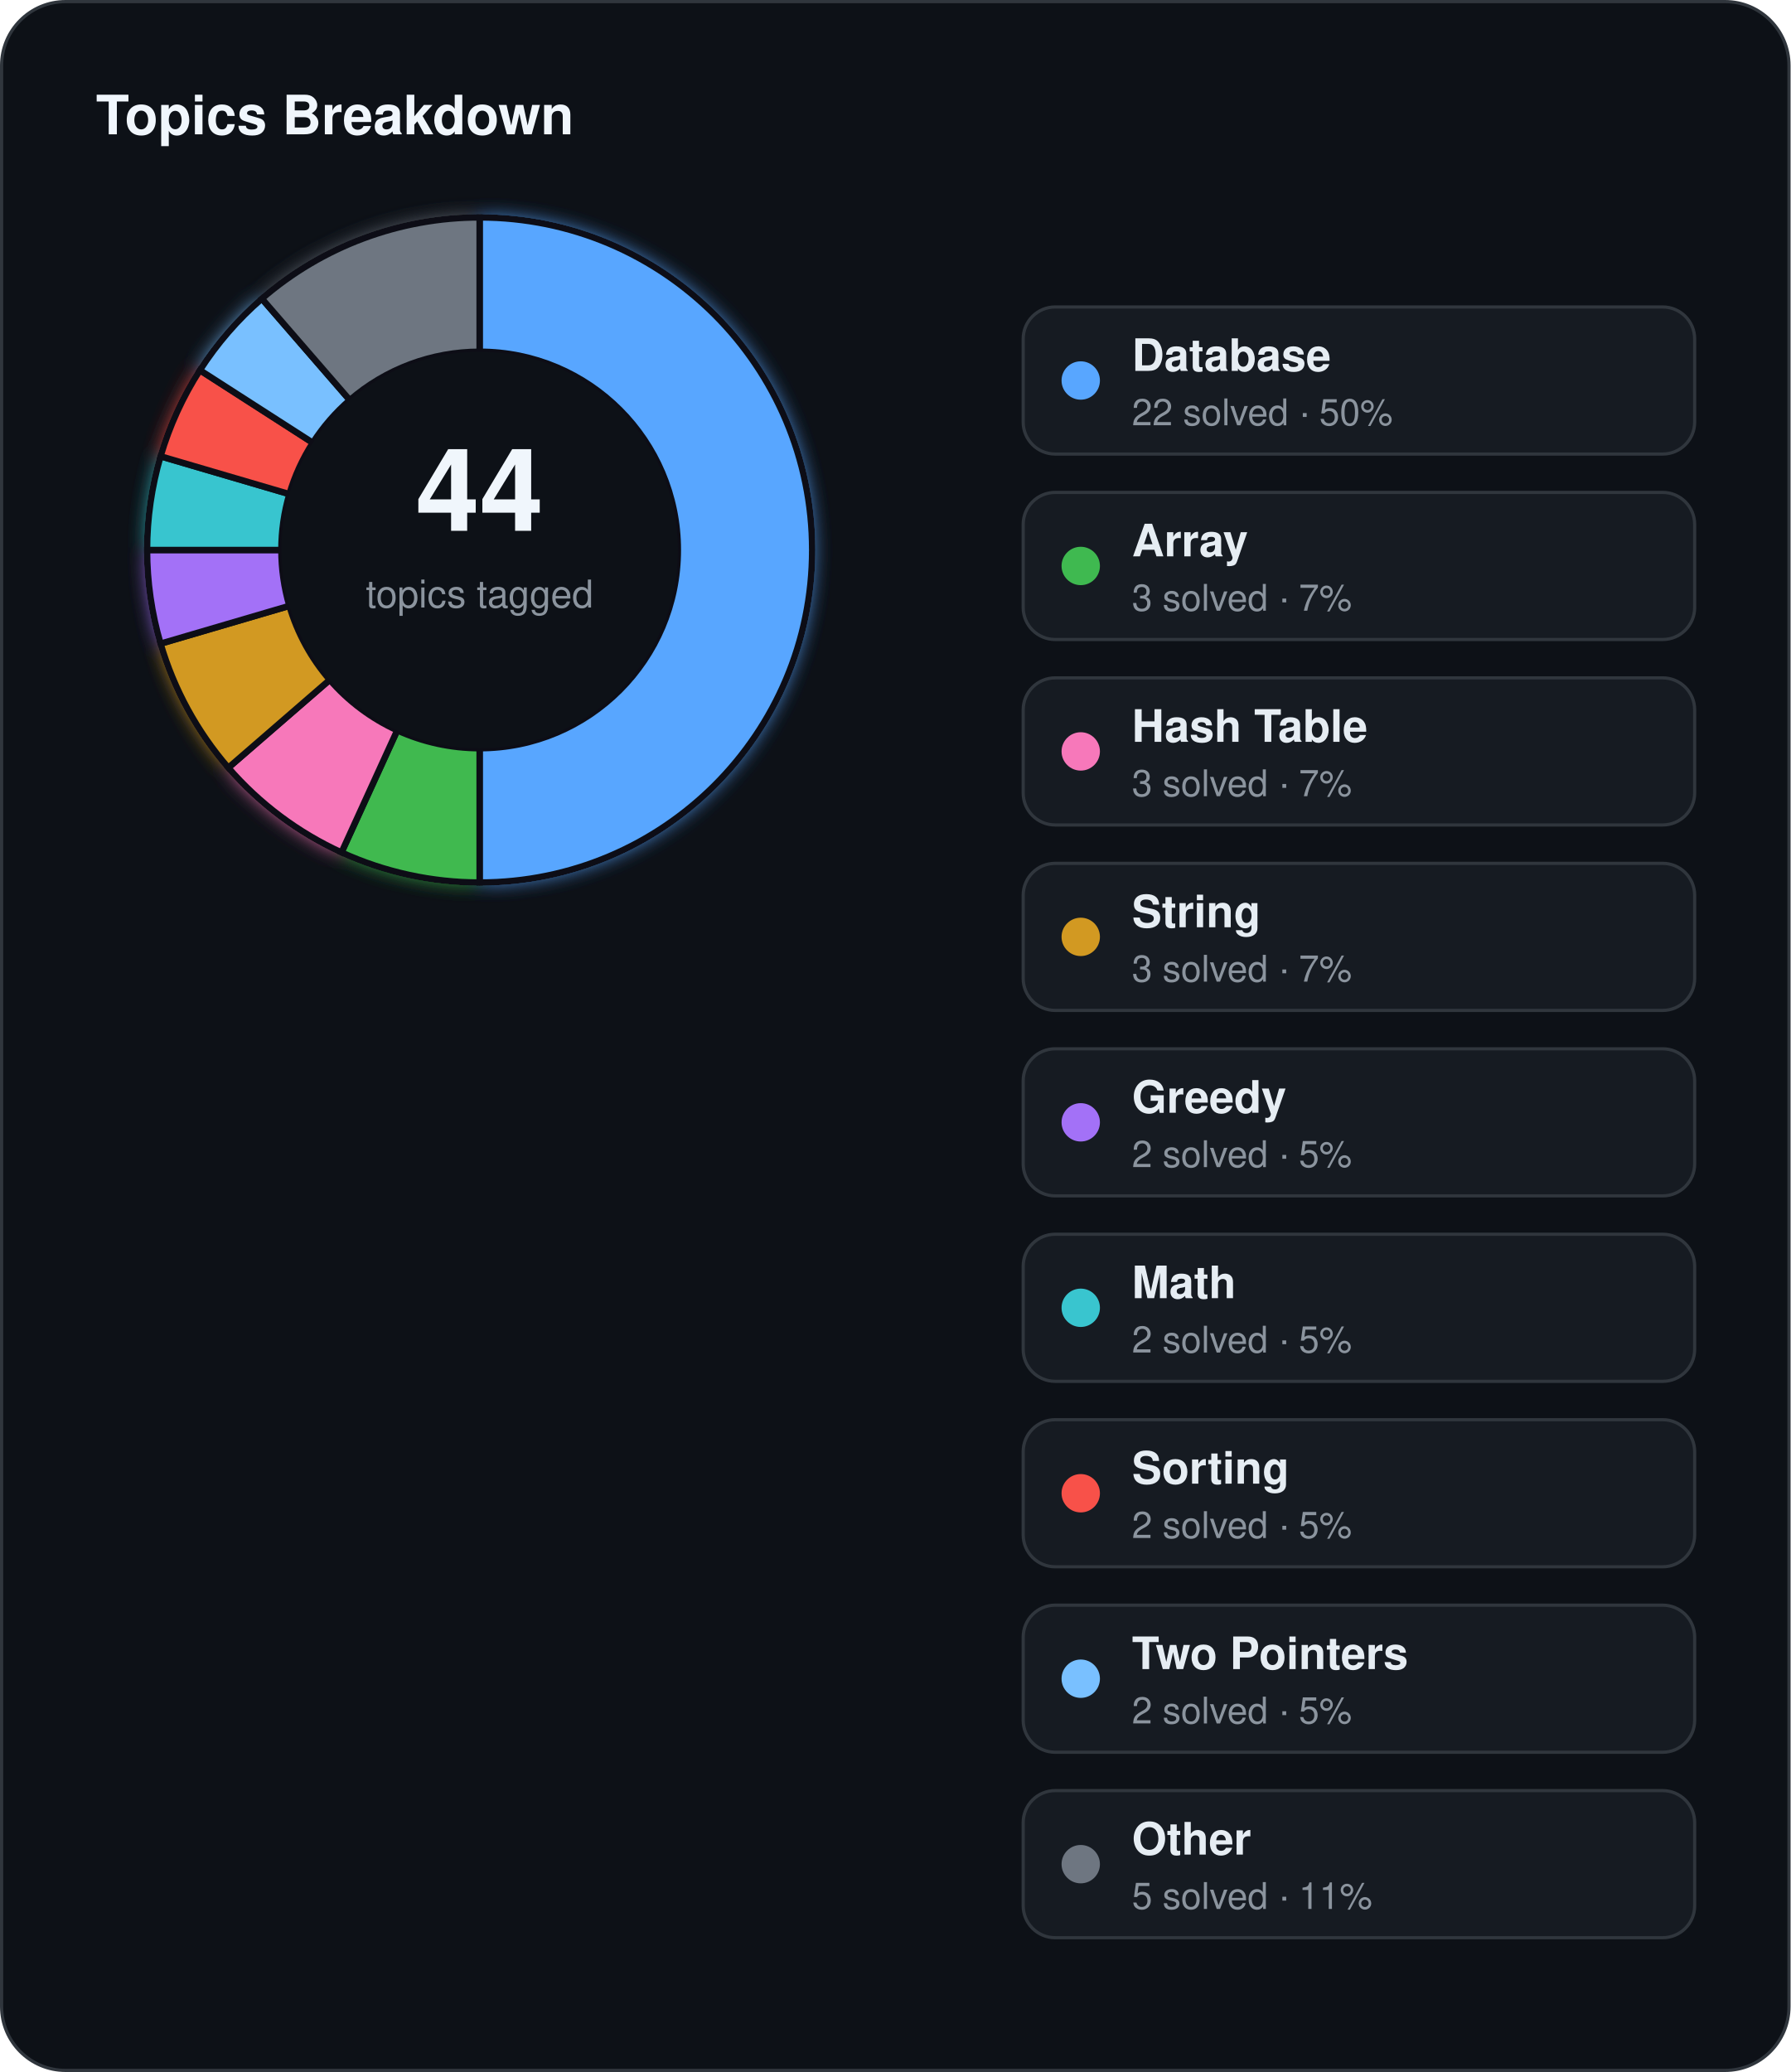
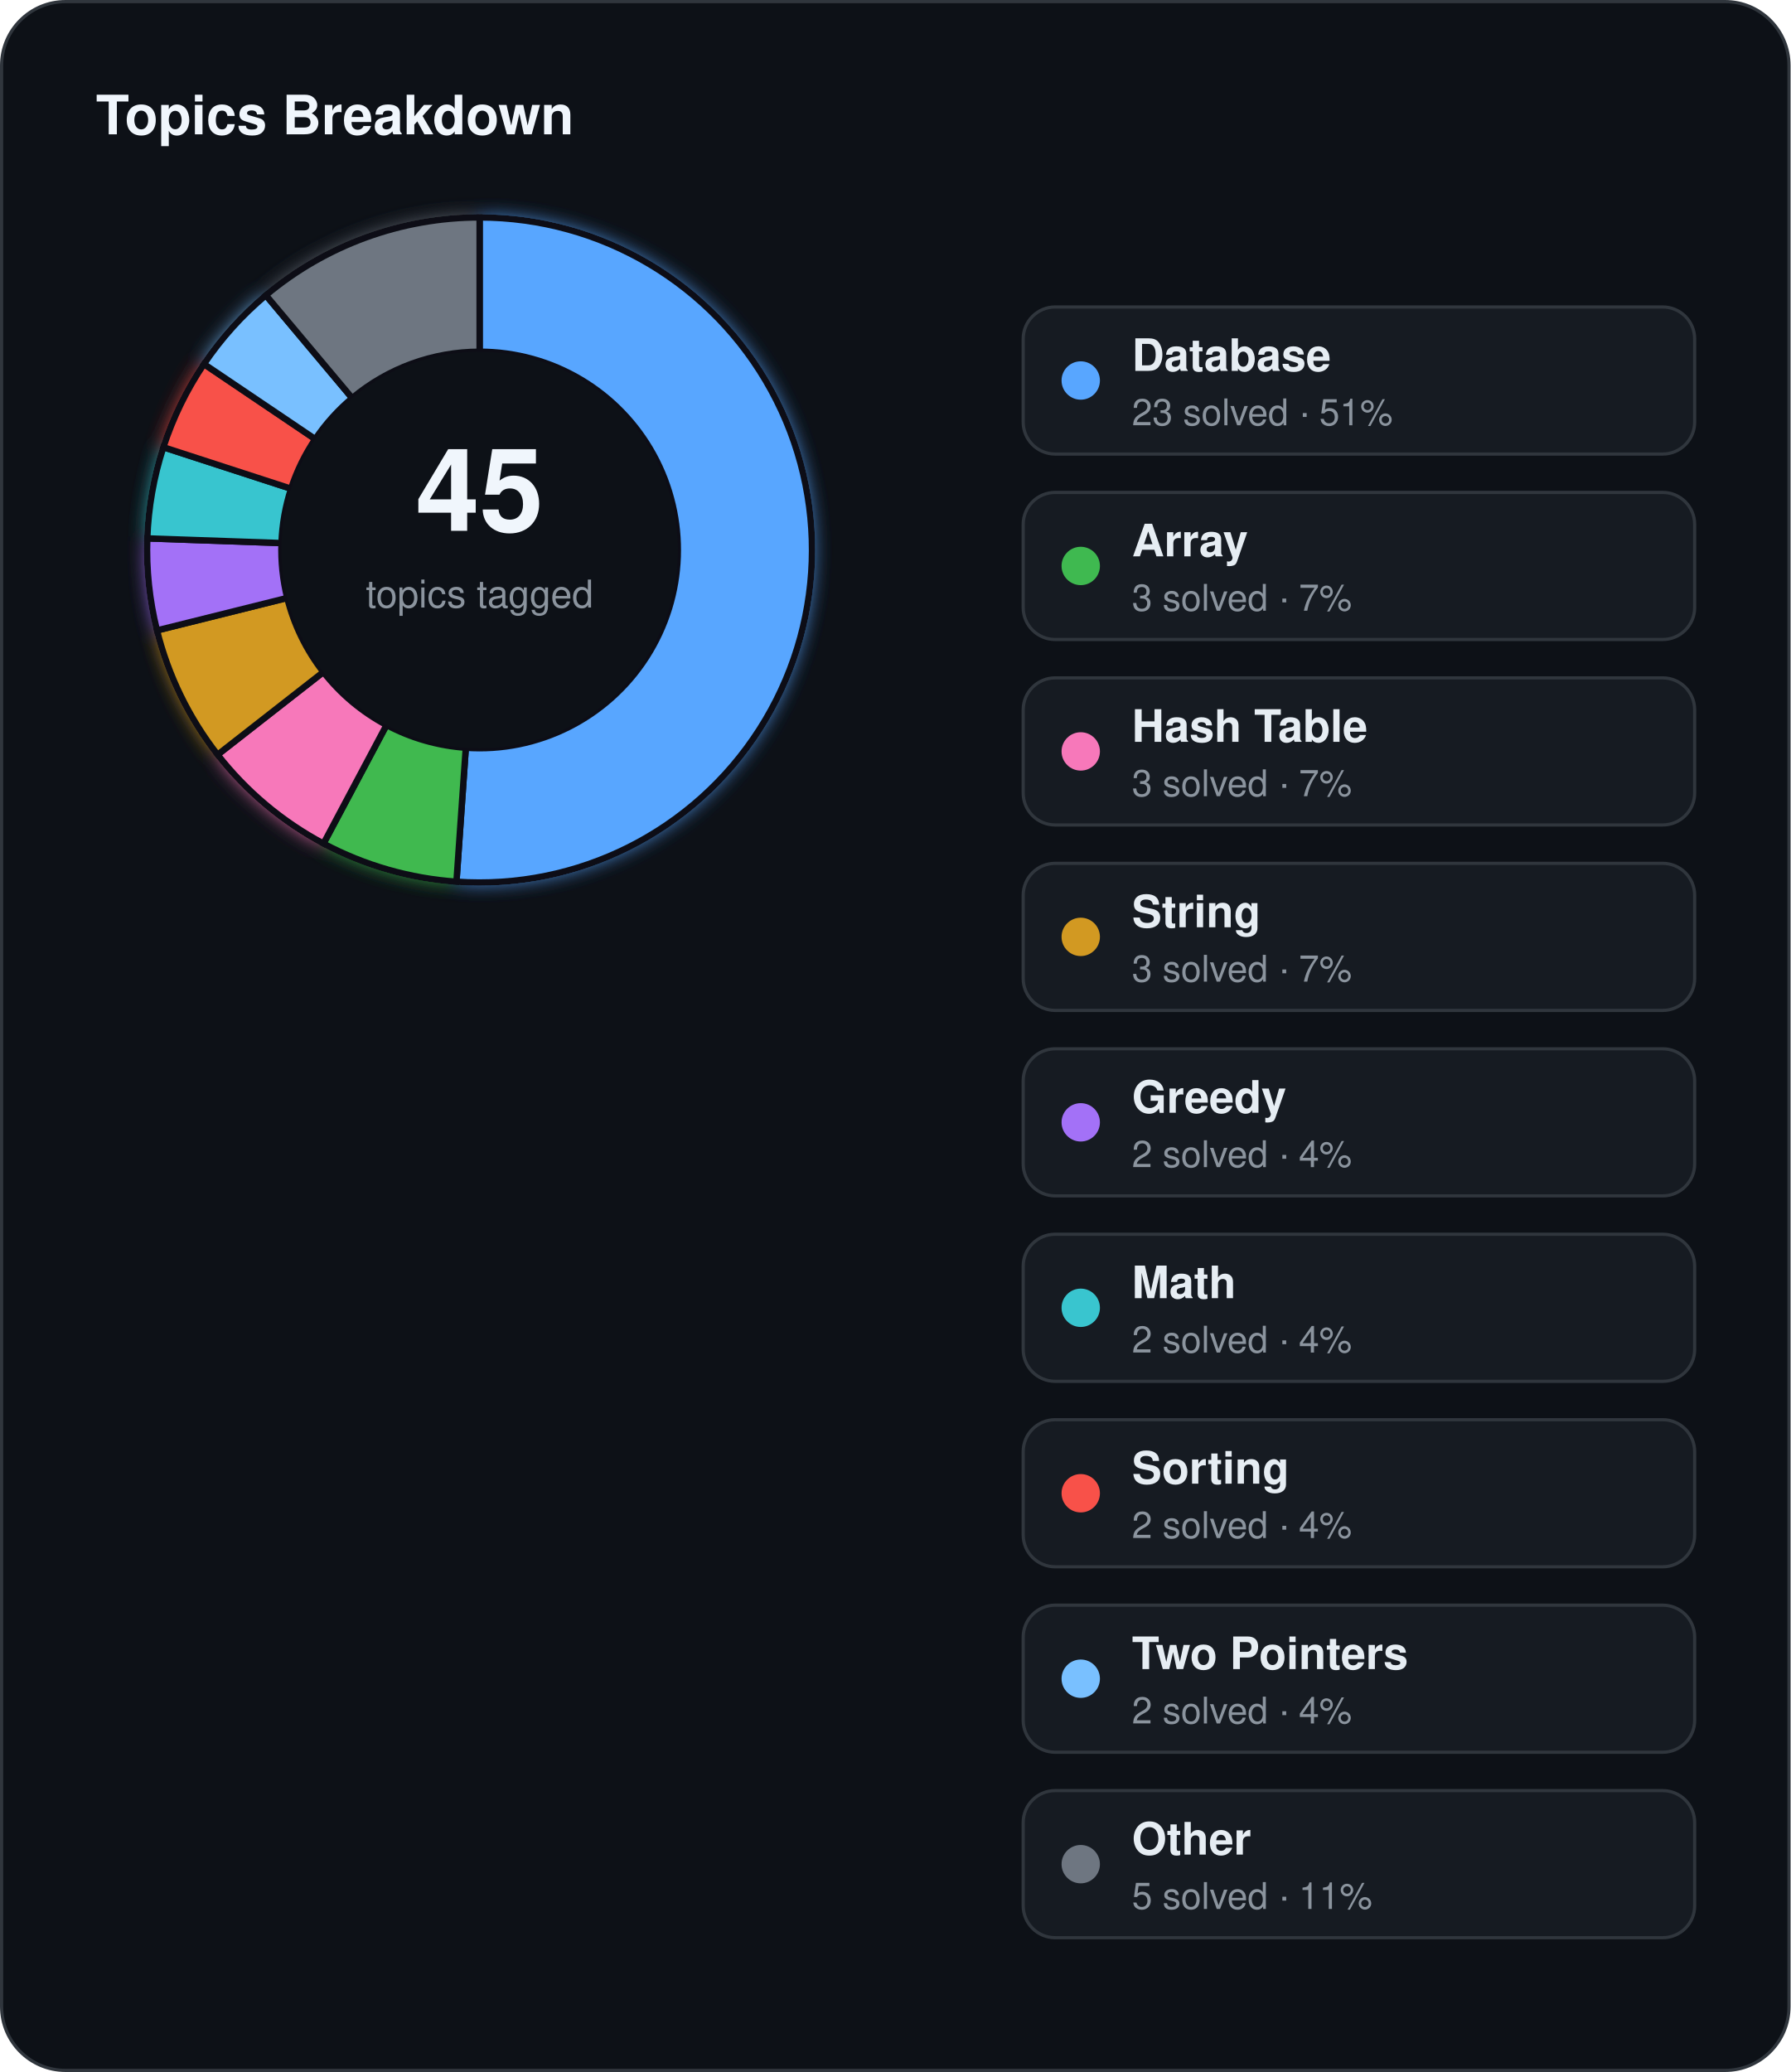
<svg xmlns="http://www.w3.org/2000/svg" width="560" height="648" viewBox="0 0 560 648">
  <defs>
    <filter id="topics-glow" x="-60%" y="-60%" width="220%" height="220%">
      <feGaussianBlur stdDeviation="3" result="blur" />
      <feMerge>
        <feMergeNode in="blur" />
        <feMergeNode in="SourceGraphic" />
      </feMerge>
    </filter>
  </defs>
  <rect x="0.5" y="0.5" width="559" height="647" rx="20" fill="#0d1117" stroke="#30363d" stroke-width="1" />
  <text x="30" y="42" fill="#f0f6fc" font-family="Segoe UI, Helvetica, Arial, sans-serif" font-size="17" font-weight="700">Topics Breakdown</text>
  <g filter="url(#topics-glow)">
-     <path d="M 150.00,68.00 A 104,104 0 0 1 150.00,276.00 L 150.00,234.00 A 62,62 0 0 0 150.00,110.00 Z" fill="#58a6ff" stroke="#0d1117" stroke-width="2" />
-     <path d="M 150.00,276.00 A 104,104 0 0 1 106.80,266.60 L 124.24,228.40 A 62,62 0 0 0 150.00,234.00 Z" fill="#3fb950" stroke="#0d1117" stroke-width="2" />
-     <path d="M 106.80,266.60 A 104,104 0 0 1 71.40,240.11 L 103.14,212.60 A 62,62 0 0 0 124.24,228.40 Z" fill="#f778ba" stroke="#0d1117" stroke-width="2" />
-     <path d="M 71.40,240.11 A 104,104 0 0 1 50.21,201.30 L 90.51,189.47 A 62,62 0 0 0 103.14,212.60 Z" fill="#d29922" stroke="#0d1117" stroke-width="2" />
-     <path d="M 50.21,201.30 A 104,104 0 0 1 46.00,172.00 L 88.00,172.00 A 62,62 0 0 0 90.51,189.47 Z" fill="#a371f7" stroke="#0d1117" stroke-width="2" />
-     <path d="M 46.00,172.00 A 104,104 0 0 1 50.21,142.70 L 90.51,154.53 A 62,62 0 0 0 88.00,172.00 Z" fill="#39c5cf" stroke="#0d1117" stroke-width="2" />
-     <path d="M 50.21,142.70 A 104,104 0 0 1 62.51,115.77 L 97.84,138.48 A 62,62 0 0 0 90.51,154.53 Z" fill="#f85149" stroke="#0d1117" stroke-width="2" />
-     <path d="M 62.51,115.77 A 104,104 0 0 1 81.89,93.40 L 109.40,125.14 A 62,62 0 0 0 97.84,138.48 Z" fill="#79c0ff" stroke="#0d1117" stroke-width="2" />
-     <path d="M 81.89,93.40 A 104,104 0 0 1 150.00,68.00 L 150.00,110.00 A 62,62 0 0 0 109.40,125.14 Z" fill="#6e7681" stroke="#0d1117" stroke-width="2" />
+     <path d="M 150.00,68.00 A 104,104 0 1 1 142.75,275.75 L 145.68,233.85 A 62,62 0 1 0 150.00,110.00 Z" fill="#58a6ff" stroke="#0d1117" stroke-width="2" />
+     <path d="M 142.75,275.75 A 104,104 0 0 1 101.17,263.83 L 120.89,226.74 A 62,62 0 0 0 145.68,233.85 Z" fill="#3fb950" stroke="#0d1117" stroke-width="2" />
+     <path d="M 101.17,263.83 A 104,104 0 0 1 68.05,236.03 L 101.14,210.17 A 62,62 0 0 0 120.89,226.74 Z" fill="#f778ba" stroke="#0d1117" stroke-width="2" />
+     <path d="M 68.05,236.03 A 104,104 0 0 1 49.09,197.16 L 89.84,187.00 A 62,62 0 0 0 101.14,210.17 Z" fill="#d29922" stroke="#0d1117" stroke-width="2" />
+     <path d="M 49.09,197.16 A 104,104 0 0 1 46.06,168.37 L 88.04,169.84 A 62,62 0 0 0 89.84,187.00 Z" fill="#a371f7" stroke="#0d1117" stroke-width="2" />
+     <path d="M 46.06,168.37 A 104,104 0 0 1 51.09,139.86 L 91.03,152.84 A 62,62 0 0 0 88.04,169.84 Z" fill="#39c5cf" stroke="#0d1117" stroke-width="2" />
+     <path d="M 51.09,139.86 A 104,104 0 0 1 63.78,113.84 L 98.60,137.33 A 62,62 0 0 0 91.03,152.84 Z" fill="#f85149" stroke="#0d1117" stroke-width="2" />
+     <path d="M 63.78,113.84 A 104,104 0 0 1 83.15,92.33 L 110.15,124.51 A 62,62 0 0 0 98.60,137.33 Z" fill="#79c0ff" stroke="#0d1117" stroke-width="2" />
+     <path d="M 83.15,92.33 A 104,104 0 0 1 150.00,68.00 L 150.00,110.00 A 62,62 0 0 0 110.15,124.51 Z" fill="#6e7681" stroke="#0d1117" stroke-width="2" />
  </g>
  <circle cx="150" cy="172" r="62" fill="#0d1117" />
-   <text x="150" y="166" text-anchor="middle" fill="#f0f6fc" font-family="Segoe UI, Helvetica, Arial, sans-serif" font-size="36" font-weight="700">44</text>
+   <text x="150" y="166" text-anchor="middle" fill="#f0f6fc" font-family="Segoe UI, Helvetica, Arial, sans-serif" font-size="36" font-weight="700">45</text>
  <text x="150" y="190" text-anchor="middle" fill="#8b949e" font-family="Segoe UI, Helvetica, Arial, sans-serif" font-size="12">topics tagged</text>
  <rect x="320" y="96" width="210" height="46" rx="10" fill="#161b22" stroke="#30363d" stroke-width="1" />
  <circle cx="338" cy="119" r="6" fill="#58a6ff" />
  <text x="354" y="116" fill="#e6edf3" font-family="Segoe UI, Helvetica, Arial, sans-serif" font-size="14" font-weight="600">Database</text>
-   <text x="354" y="133" fill="#8b949e" font-family="Segoe UI, Helvetica, Arial, sans-serif" font-size="11.5">22 solved · 50%</text>
+   <text x="354" y="133" fill="#8b949e" font-family="Segoe UI, Helvetica, Arial, sans-serif" font-size="11.5">23 solved · 51%</text>
  <rect x="320" y="154" width="210" height="46" rx="10" fill="#161b22" stroke="#30363d" stroke-width="1" />
  <circle cx="338" cy="177" r="6" fill="#3fb950" />
  <text x="354" y="174" fill="#e6edf3" font-family="Segoe UI, Helvetica, Arial, sans-serif" font-size="14" font-weight="600">Array</text>
  <text x="354" y="191" fill="#8b949e" font-family="Segoe UI, Helvetica, Arial, sans-serif" font-size="11.5">3 solved · 7%</text>
  <rect x="320" y="212" width="210" height="46" rx="10" fill="#161b22" stroke="#30363d" stroke-width="1" />
  <circle cx="338" cy="235" r="6" fill="#f778ba" />
  <text x="354" y="232" fill="#e6edf3" font-family="Segoe UI, Helvetica, Arial, sans-serif" font-size="14" font-weight="600">Hash Table</text>
  <text x="354" y="249" fill="#8b949e" font-family="Segoe UI, Helvetica, Arial, sans-serif" font-size="11.5">3 solved · 7%</text>
  <rect x="320" y="270" width="210" height="46" rx="10" fill="#161b22" stroke="#30363d" stroke-width="1" />
  <circle cx="338" cy="293" r="6" fill="#d29922" />
  <text x="354" y="290" fill="#e6edf3" font-family="Segoe UI, Helvetica, Arial, sans-serif" font-size="14" font-weight="600">String</text>
  <text x="354" y="307" fill="#8b949e" font-family="Segoe UI, Helvetica, Arial, sans-serif" font-size="11.5">3 solved · 7%</text>
  <rect x="320" y="328" width="210" height="46" rx="10" fill="#161b22" stroke="#30363d" stroke-width="1" />
  <circle cx="338" cy="351" r="6" fill="#a371f7" />
  <text x="354" y="348" fill="#e6edf3" font-family="Segoe UI, Helvetica, Arial, sans-serif" font-size="14" font-weight="600">Greedy</text>
-   <text x="354" y="365" fill="#8b949e" font-family="Segoe UI, Helvetica, Arial, sans-serif" font-size="11.5">2 solved · 5%</text>
+   <text x="354" y="365" fill="#8b949e" font-family="Segoe UI, Helvetica, Arial, sans-serif" font-size="11.5">2 solved · 4%</text>
  <rect x="320" y="386" width="210" height="46" rx="10" fill="#161b22" stroke="#30363d" stroke-width="1" />
  <circle cx="338" cy="409" r="6" fill="#39c5cf" />
  <text x="354" y="406" fill="#e6edf3" font-family="Segoe UI, Helvetica, Arial, sans-serif" font-size="14" font-weight="600">Math</text>
-   <text x="354" y="423" fill="#8b949e" font-family="Segoe UI, Helvetica, Arial, sans-serif" font-size="11.5">2 solved · 5%</text>
+   <text x="354" y="423" fill="#8b949e" font-family="Segoe UI, Helvetica, Arial, sans-serif" font-size="11.5">2 solved · 4%</text>
  <rect x="320" y="444" width="210" height="46" rx="10" fill="#161b22" stroke="#30363d" stroke-width="1" />
  <circle cx="338" cy="467" r="6" fill="#f85149" />
  <text x="354" y="464" fill="#e6edf3" font-family="Segoe UI, Helvetica, Arial, sans-serif" font-size="14" font-weight="600">Sorting</text>
-   <text x="354" y="481" fill="#8b949e" font-family="Segoe UI, Helvetica, Arial, sans-serif" font-size="11.5">2 solved · 5%</text>
+   <text x="354" y="481" fill="#8b949e" font-family="Segoe UI, Helvetica, Arial, sans-serif" font-size="11.5">2 solved · 4%</text>
  <rect x="320" y="502" width="210" height="46" rx="10" fill="#161b22" stroke="#30363d" stroke-width="1" />
  <circle cx="338" cy="525" r="6" fill="#79c0ff" />
  <text x="354" y="522" fill="#e6edf3" font-family="Segoe UI, Helvetica, Arial, sans-serif" font-size="14" font-weight="600">Two Pointers</text>
-   <text x="354" y="539" fill="#8b949e" font-family="Segoe UI, Helvetica, Arial, sans-serif" font-size="11.5">2 solved · 5%</text>
+   <text x="354" y="539" fill="#8b949e" font-family="Segoe UI, Helvetica, Arial, sans-serif" font-size="11.5">2 solved · 4%</text>
  <rect x="320" y="560" width="210" height="46" rx="10" fill="#161b22" stroke="#30363d" stroke-width="1" />
  <circle cx="338" cy="583" r="6" fill="#6e7681" />
  <text x="354" y="580" fill="#e6edf3" font-family="Segoe UI, Helvetica, Arial, sans-serif" font-size="14" font-weight="600">Other</text>
  <text x="354" y="597" fill="#8b949e" font-family="Segoe UI, Helvetica, Arial, sans-serif" font-size="11.5">5 solved · 11%</text>
</svg>
